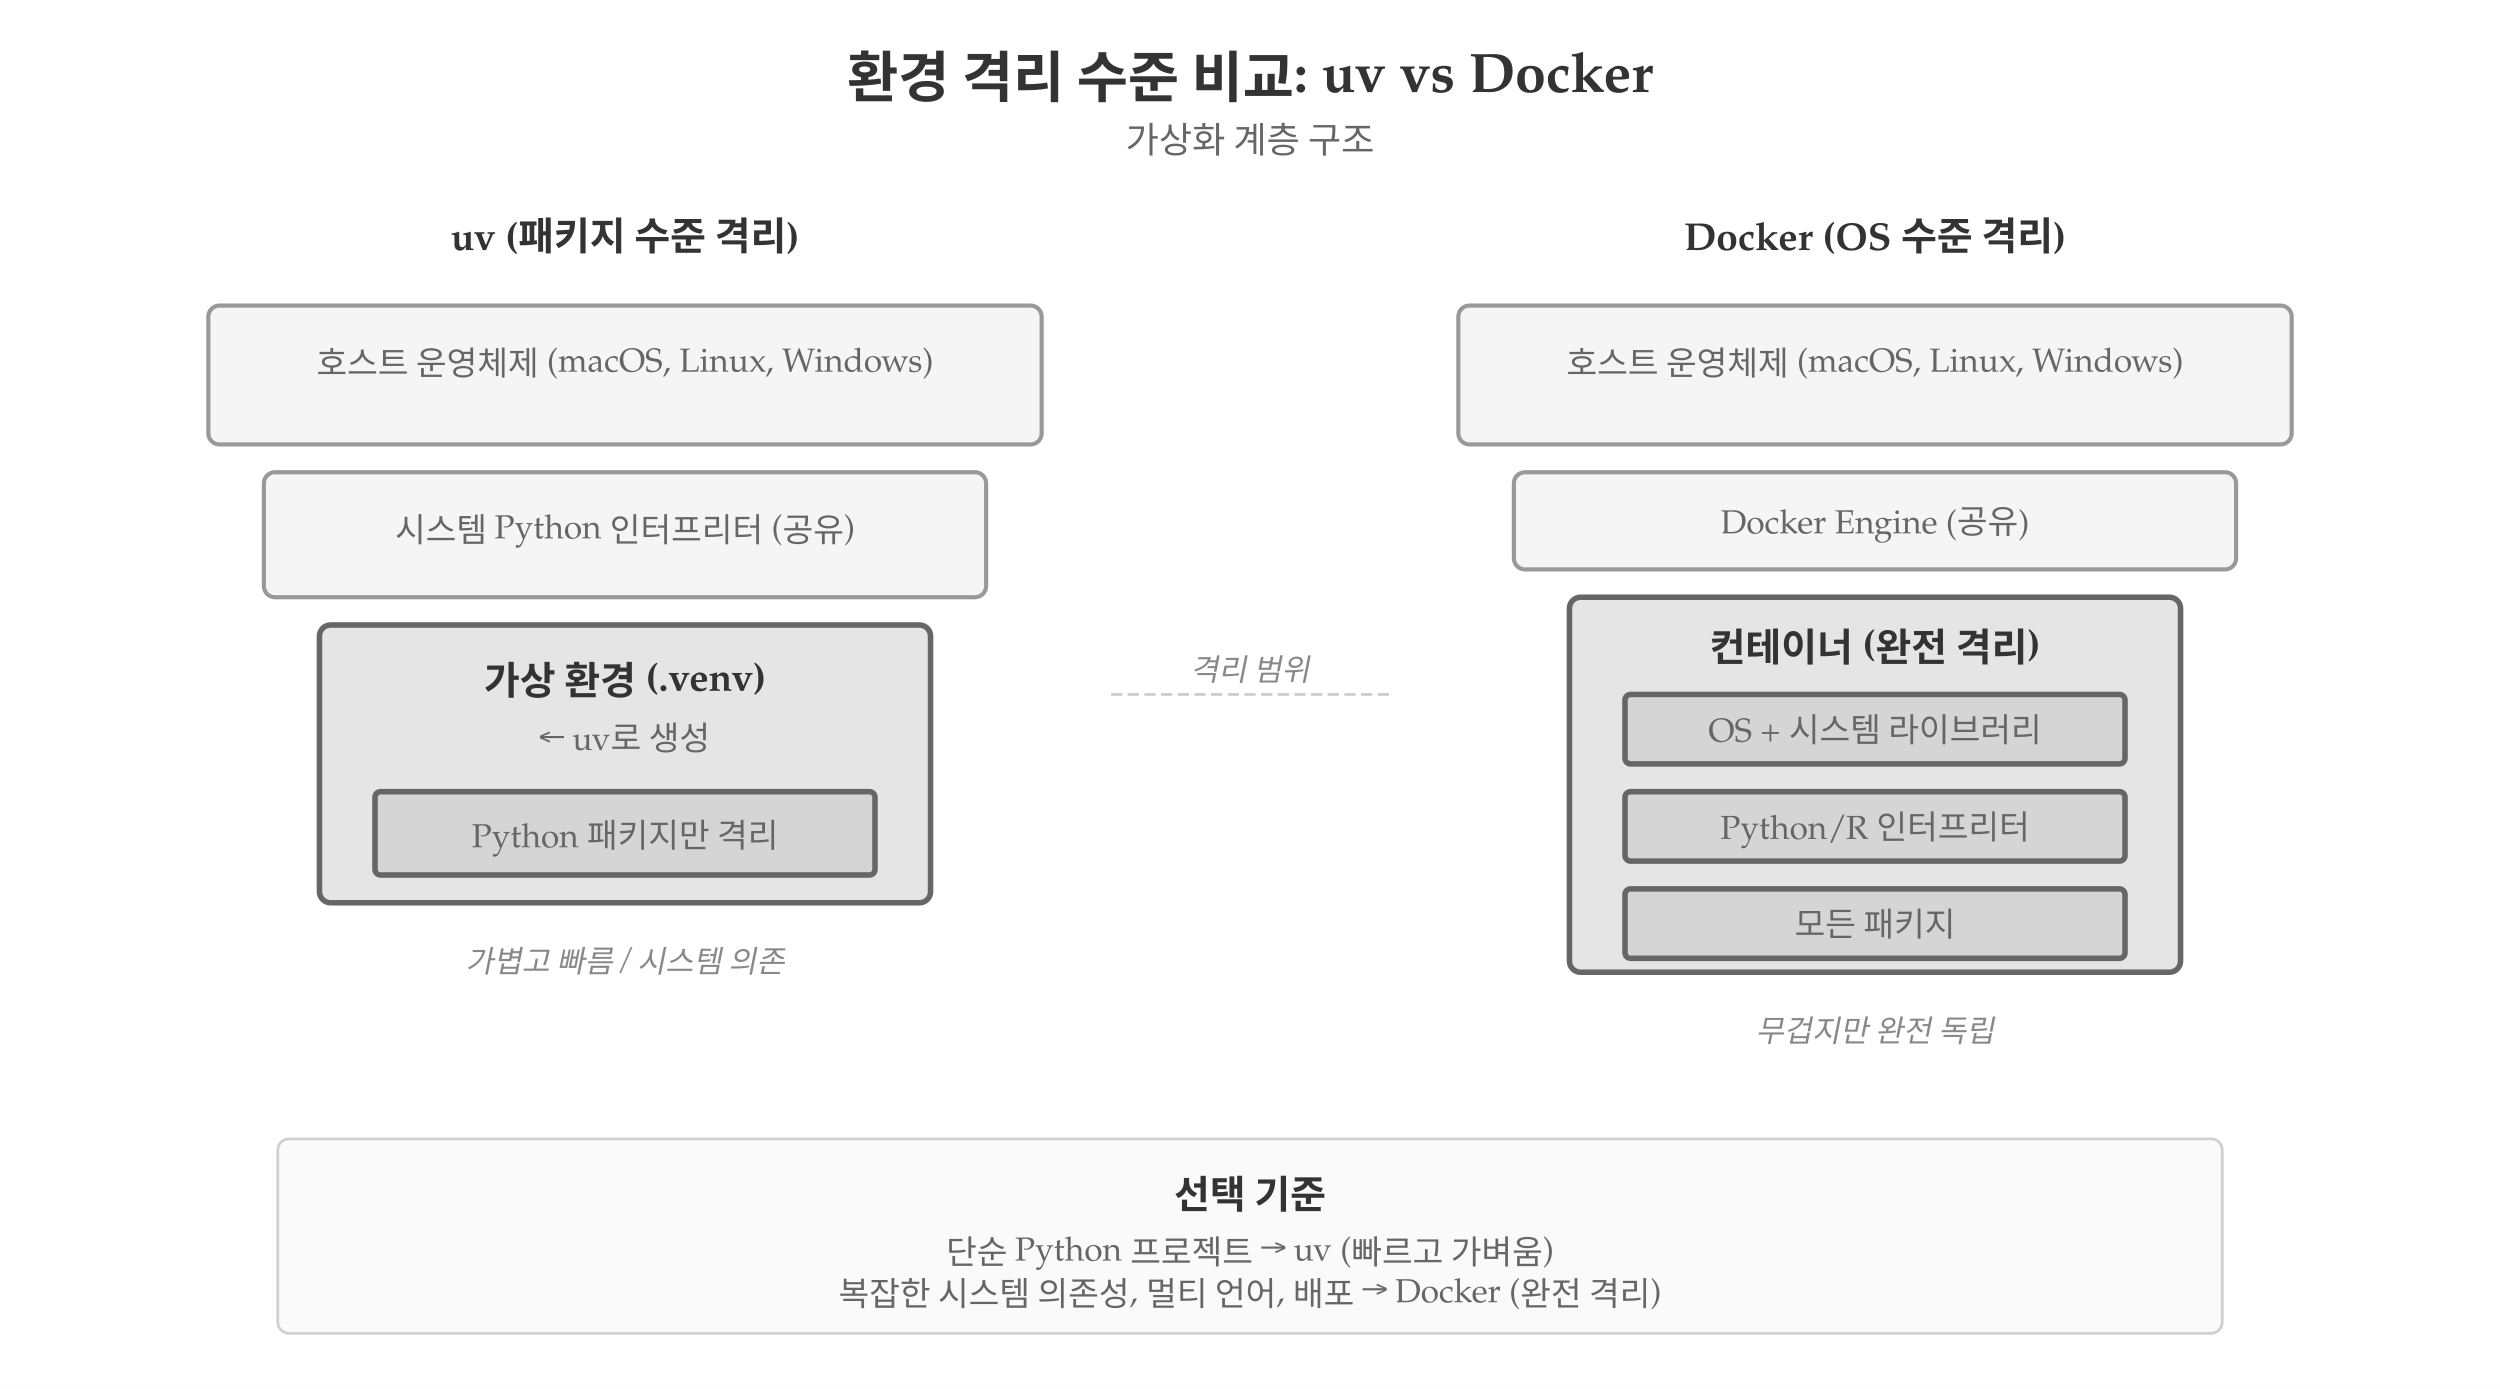
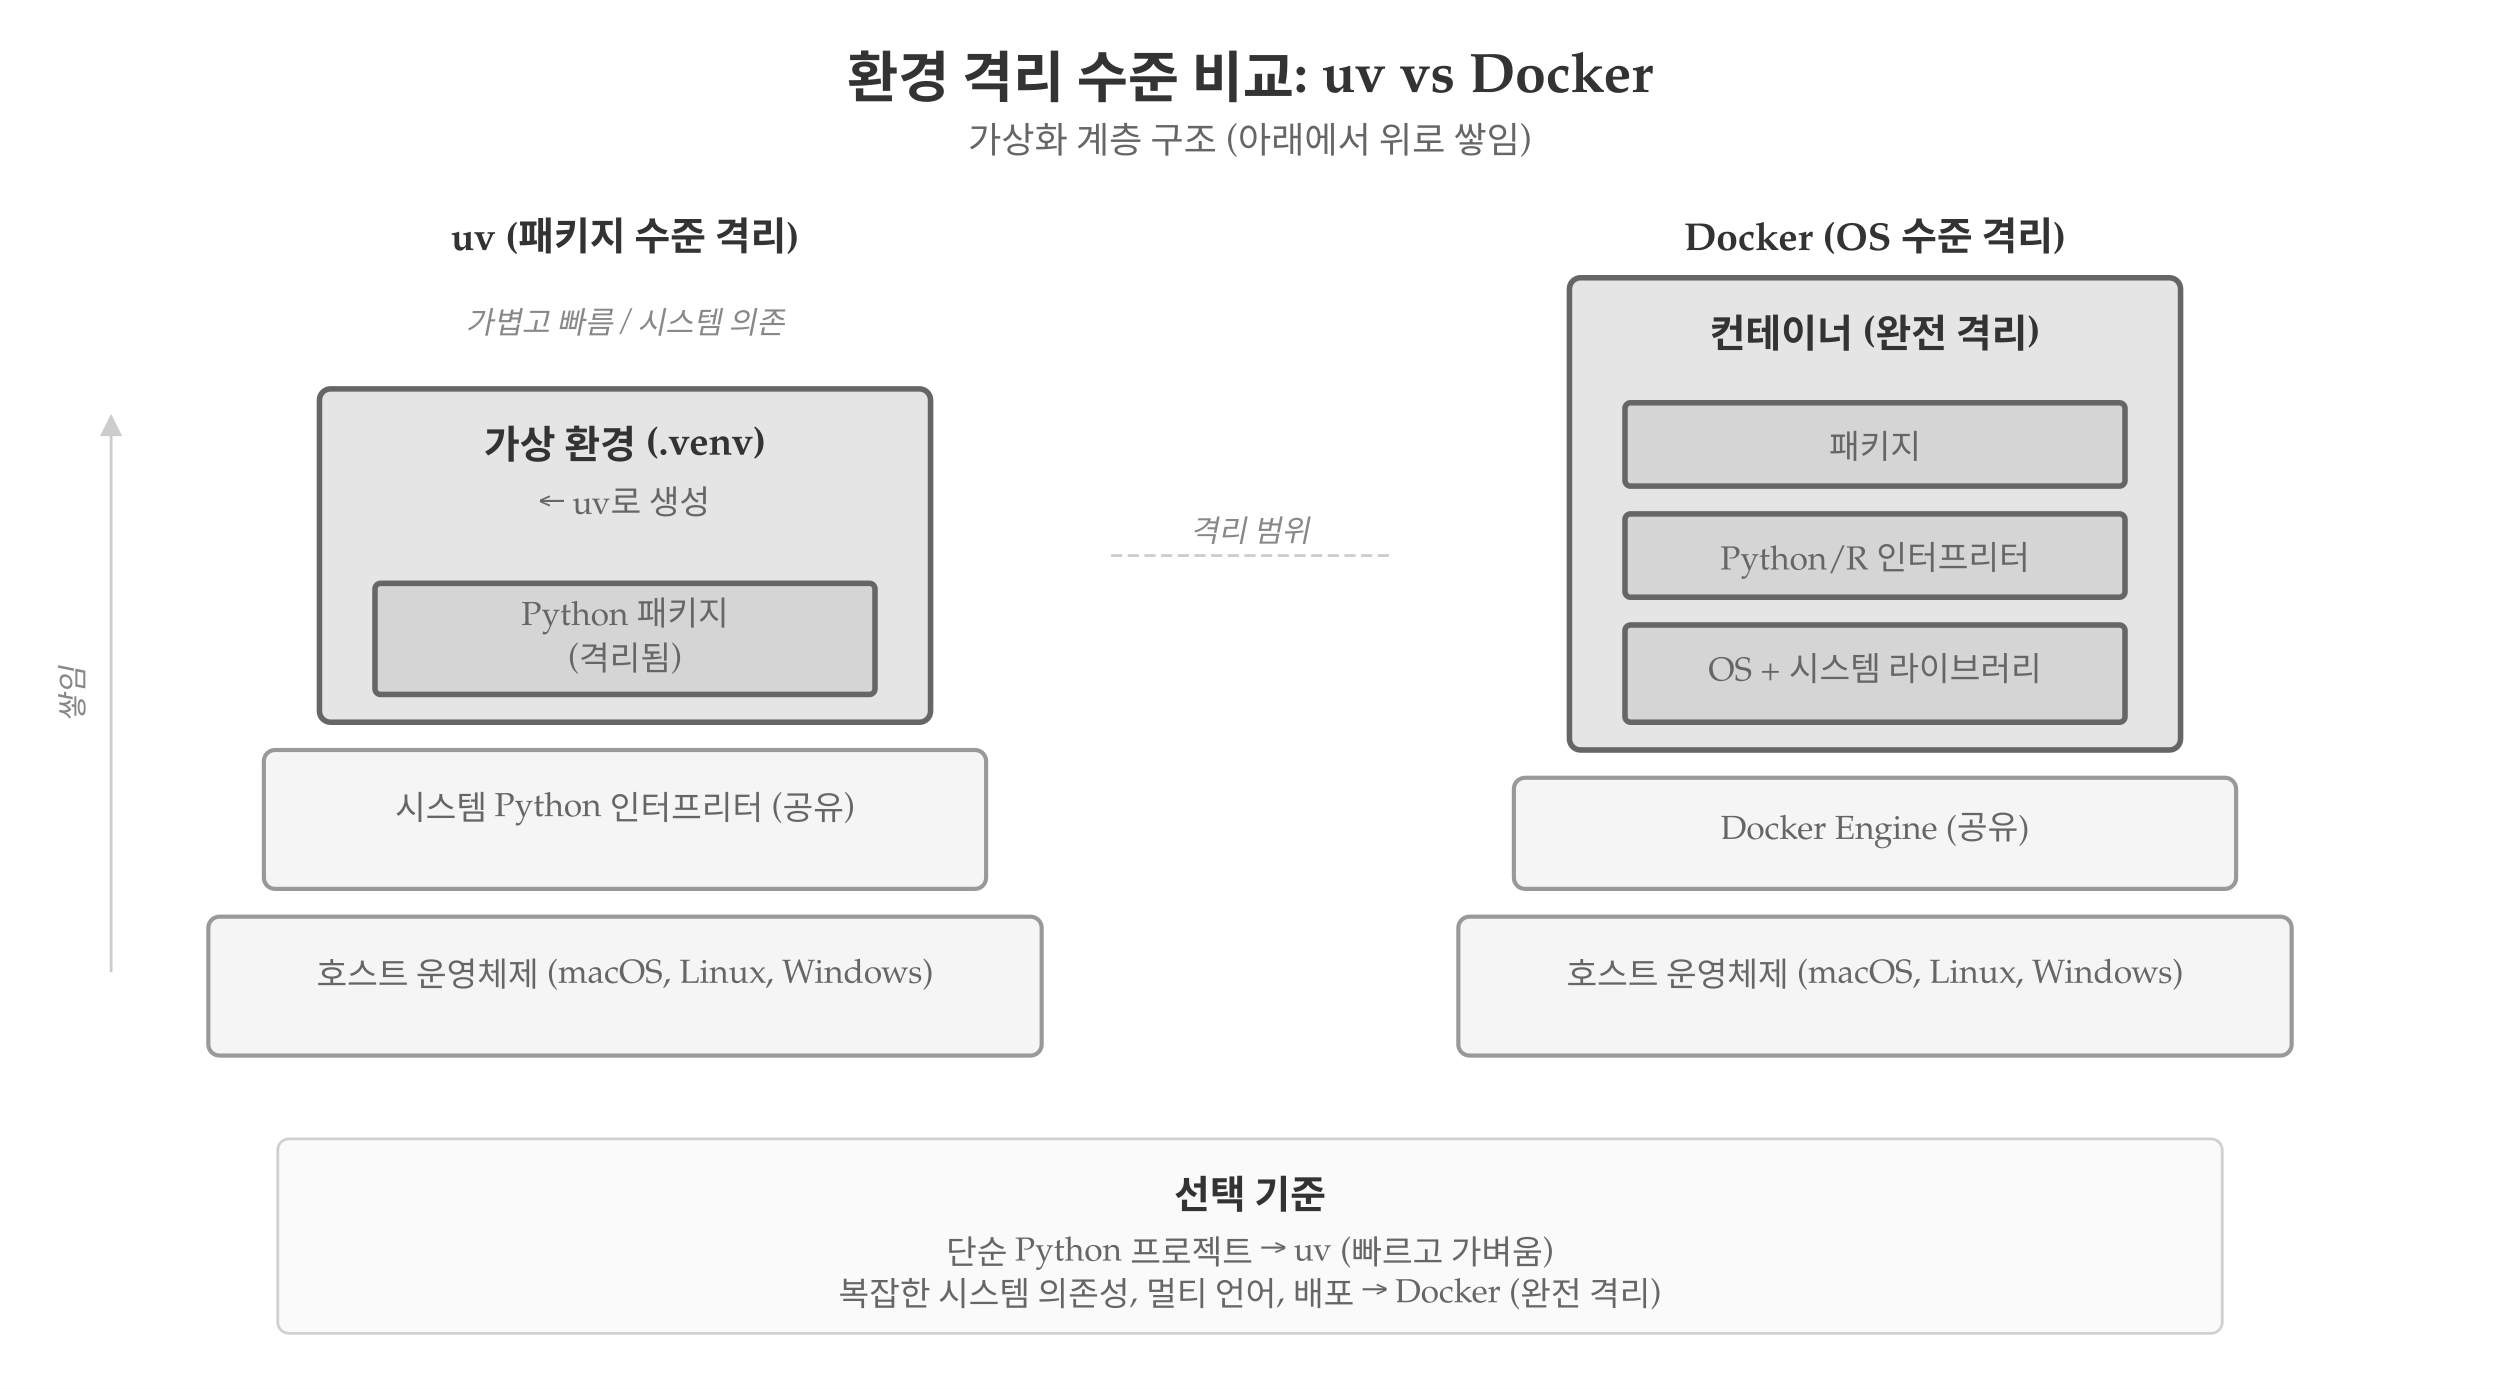
<svg xmlns="http://www.w3.org/2000/svg" viewBox="0 0 900 500">
  <defs>
    <style>
      /* Tufte Style: Grayscale, Serif font, minimal decoration */
      .tufte-text { font-family: Palatino, 'Book Antiqua', Georgia, serif; fill: #333; }
      .title { font-size: 20px; font-weight: bold; }
      .subtitle { font-size: 13px; fill: #666; }
      .label { font-size: 14px; font-weight: 600; }
      .detail { font-size: 12px; fill: #666; }
      .note { font-size: 11px; fill: #888; font-style: italic; }

      .layer { fill: #fff; stroke: #999; stroke-width: 1.5; }
      .layer-shared { fill: #f5f5f5; stroke: #999; stroke-width: 1.5; }
      .layer-isolated { fill: #e5e5e5; stroke: #666; stroke-width: 2; }
      .layer-emphatic { fill: #d5d5d5; stroke: #666; stroke-width: 2; }
    </style>
  </defs>
  <rect x="0" y="0" width="900" height="500" fill="#ffffff" />
  <text x="450" y="35" text-anchor="middle" class="tufte-text title">환경 격리 수준 비교: uv vs Docker</text>
-   <text x="450" y="55" text-anchor="middle" class="tufte-text subtitle">가상화 계층 구조</text>
+   <text x="450" y="55" text-anchor="middle" class="tufte-text subtitle">가상화 계층 구조 (아래에서 위로 쌓임)</text>
  <text x="225" y="90" text-anchor="middle" class="tufte-text label">uv (패키지 수준 격리)</text>
-   <rect x="75" y="110" width="300" height="50" rx="4" class="layer-shared" />
-   <text x="225" y="135" text-anchor="middle" class="tufte-text detail">호스트 운영체제 (macOS, Linux, Windows)</text>
-   <rect x="95" y="170" width="260" height="45" rx="4" class="layer-shared" />
-   <text x="225" y="195" text-anchor="middle" class="tufte-text detail">시스템 Python 인터프리터 (공유)</text>
-   <rect x="115" y="225" width="220" height="100" rx="4" class="layer-isolated" />
-   <text x="225" y="250" text-anchor="middle" class="tufte-text label">가상 환경 (.venv)</text>
-   <text x="225" y="270" text-anchor="middle" class="tufte-text detail">← uv로 생성</text>
-   <rect x="135" y="285" width="180" height="30" rx="2" class="layer-emphatic" />
-   <text x="225" y="305" text-anchor="middle" class="tufte-text detail">Python 패키지만 격리</text>
-   <text x="225" y="350" text-anchor="middle" class="tufte-text note">가볍고 빠름 / 시스템 의존</text>
+   <rect x="75" y="330" width="300" height="50" rx="4" class="layer-shared" />
+   <text x="225" y="355" text-anchor="middle" class="tufte-text detail">호스트 운영체제 (macOS, Linux, Windows)</text>
+   <rect x="95" y="270" width="260" height="50" rx="4" class="layer-shared" />
+   <text x="225" y="295" text-anchor="middle" class="tufte-text detail">시스템 Python 인터프리터 (공유)</text>
+   <rect x="115" y="140" width="220" height="120" rx="4" class="layer-isolated" />
+   <text x="225" y="165" text-anchor="middle" class="tufte-text label">가상 환경 (.venv)</text>
+   <text x="225" y="185" text-anchor="middle" class="tufte-text detail">← uv로 생성</text>
+   <rect x="135" y="210" width="180" height="40" rx="2" class="layer-emphatic" />
+   <text x="225" y="225" text-anchor="middle" class="tufte-text detail">Python 패키지</text>
+   <text x="225" y="240" text-anchor="middle" class="tufte-text detail">(격리됨)</text>
+   <text x="225" y="120" text-anchor="middle" class="tufte-text note">가볍고 빠름 / 시스템 의존</text>
  <text x="675" y="90" text-anchor="middle" class="tufte-text label">Docker (OS 수준 격리)</text>
-   <rect x="525" y="110" width="300" height="50" rx="4" class="layer-shared" />
-   <text x="675" y="135" text-anchor="middle" class="tufte-text detail">호스트 운영체제 (macOS, Linux, Windows)</text>
-   <rect x="545" y="170" width="260" height="35" rx="4" class="layer-shared" />
-   <text x="675" y="192" text-anchor="middle" class="tufte-text detail">Docker Engine (공유)</text>
-   <rect x="565" y="215" width="220" height="135" rx="4" class="layer-isolated" />
-   <text x="675" y="238" text-anchor="middle" class="tufte-text label">컨테이너 (완전 격리)</text>
-   <rect x="585" y="250" width="180" height="25" rx="2" class="layer-emphatic" />
-   <text x="675" y="267" text-anchor="middle" class="tufte-text detail">OS + 시스템 라이브러리</text>
-   <rect x="585" y="285" width="180" height="25" rx="2" class="layer-emphatic" />
-   <text x="675" y="302" text-anchor="middle" class="tufte-text detail">Python/R 인터프리터</text>
-   <rect x="585" y="320" width="180" height="25" rx="2" class="layer-emphatic" />
-   <text x="675" y="337" text-anchor="middle" class="tufte-text detail">모든 패키지</text>
-   <text x="675" y="375" text-anchor="middle" class="tufte-text note">무겁지만 완전 독립</text>
-   <line x1="400" y1="250" x2="500" y2="250" stroke="#ccc" stroke-width="1" stroke-dasharray="4,2" />
-   <text x="450" y="245" text-anchor="middle" class="tufte-text note" fill="#999">격리 범위</text>
+   <rect x="525" y="330" width="300" height="50" rx="4" class="layer-shared" />
+   <text x="675" y="355" text-anchor="middle" class="tufte-text detail">호스트 운영체제 (macOS, Linux, Windows)</text>
+   <rect x="545" y="280" width="260" height="40" rx="4" class="layer-shared" />
+   <text x="675" y="302" text-anchor="middle" class="tufte-text detail">Docker Engine (공유)</text>
+   <rect x="565" y="100" width="220" height="170" rx="4" class="layer-isolated" />
+   <text x="675" y="125" text-anchor="middle" class="tufte-text label">컨테이너 (완전 격리)</text>
+   <rect x="585" y="145" width="180" height="30" rx="2" class="layer-emphatic" />
+   <text x="675" y="165" text-anchor="middle" class="tufte-text detail">패키지</text>
+   <rect x="585" y="185" width="180" height="30" rx="2" class="layer-emphatic" />
+   <text x="675" y="205" text-anchor="middle" class="tufte-text detail">Python/R 인터프리터</text>
+   <rect x="585" y="225" width="180" height="35" rx="2" class="layer-emphatic" />
+   <text x="675" y="245" text-anchor="middle" class="tufte-text detail">OS + 시스템 라이브러리</text>
+   <path d="M 40 350 L 40 150" fill="none" stroke="#ccc" stroke-width="1" marker-end="url(#arrow-up)" />
+   <text x="30" y="250" text-anchor="middle" class="tufte-text note" fill="#999" transform="rotate(-90, 30, 250)">쌓임</text>
+   <defs>
+     <marker id="arrow-up" markerWidth="8" markerHeight="8" refX="7" refY="4" orient="auto">
+       <path d="M 0 0 L 8 4 L 0 8 z" fill="#ccc" />
+     </marker>
+   </defs>
+   <line x1="400" y1="200" x2="500" y2="200" stroke="#ccc" stroke-width="1" stroke-dasharray="4,2" />
+   <text x="450" y="195" text-anchor="middle" class="tufte-text note" fill="#999">격리 범위</text>
  <rect x="100" y="410" width="700" height="70" fill="#fafafa" stroke="#d0d0d0" stroke-width="1" rx="4" />
  <text x="450" y="435" text-anchor="middle" class="tufte-text label">선택 기준</text>
  <text x="450" y="455" text-anchor="middle" class="tufte-text detail">단순 Python 프로젝트 → uv (빠르고 가벼움)</text>
  <text x="450" y="470" text-anchor="middle" class="tufte-text detail">복잡한 시스템 의존성, 멀티 언어, 배포 → Docker (완전 격리)</text>
</svg>
